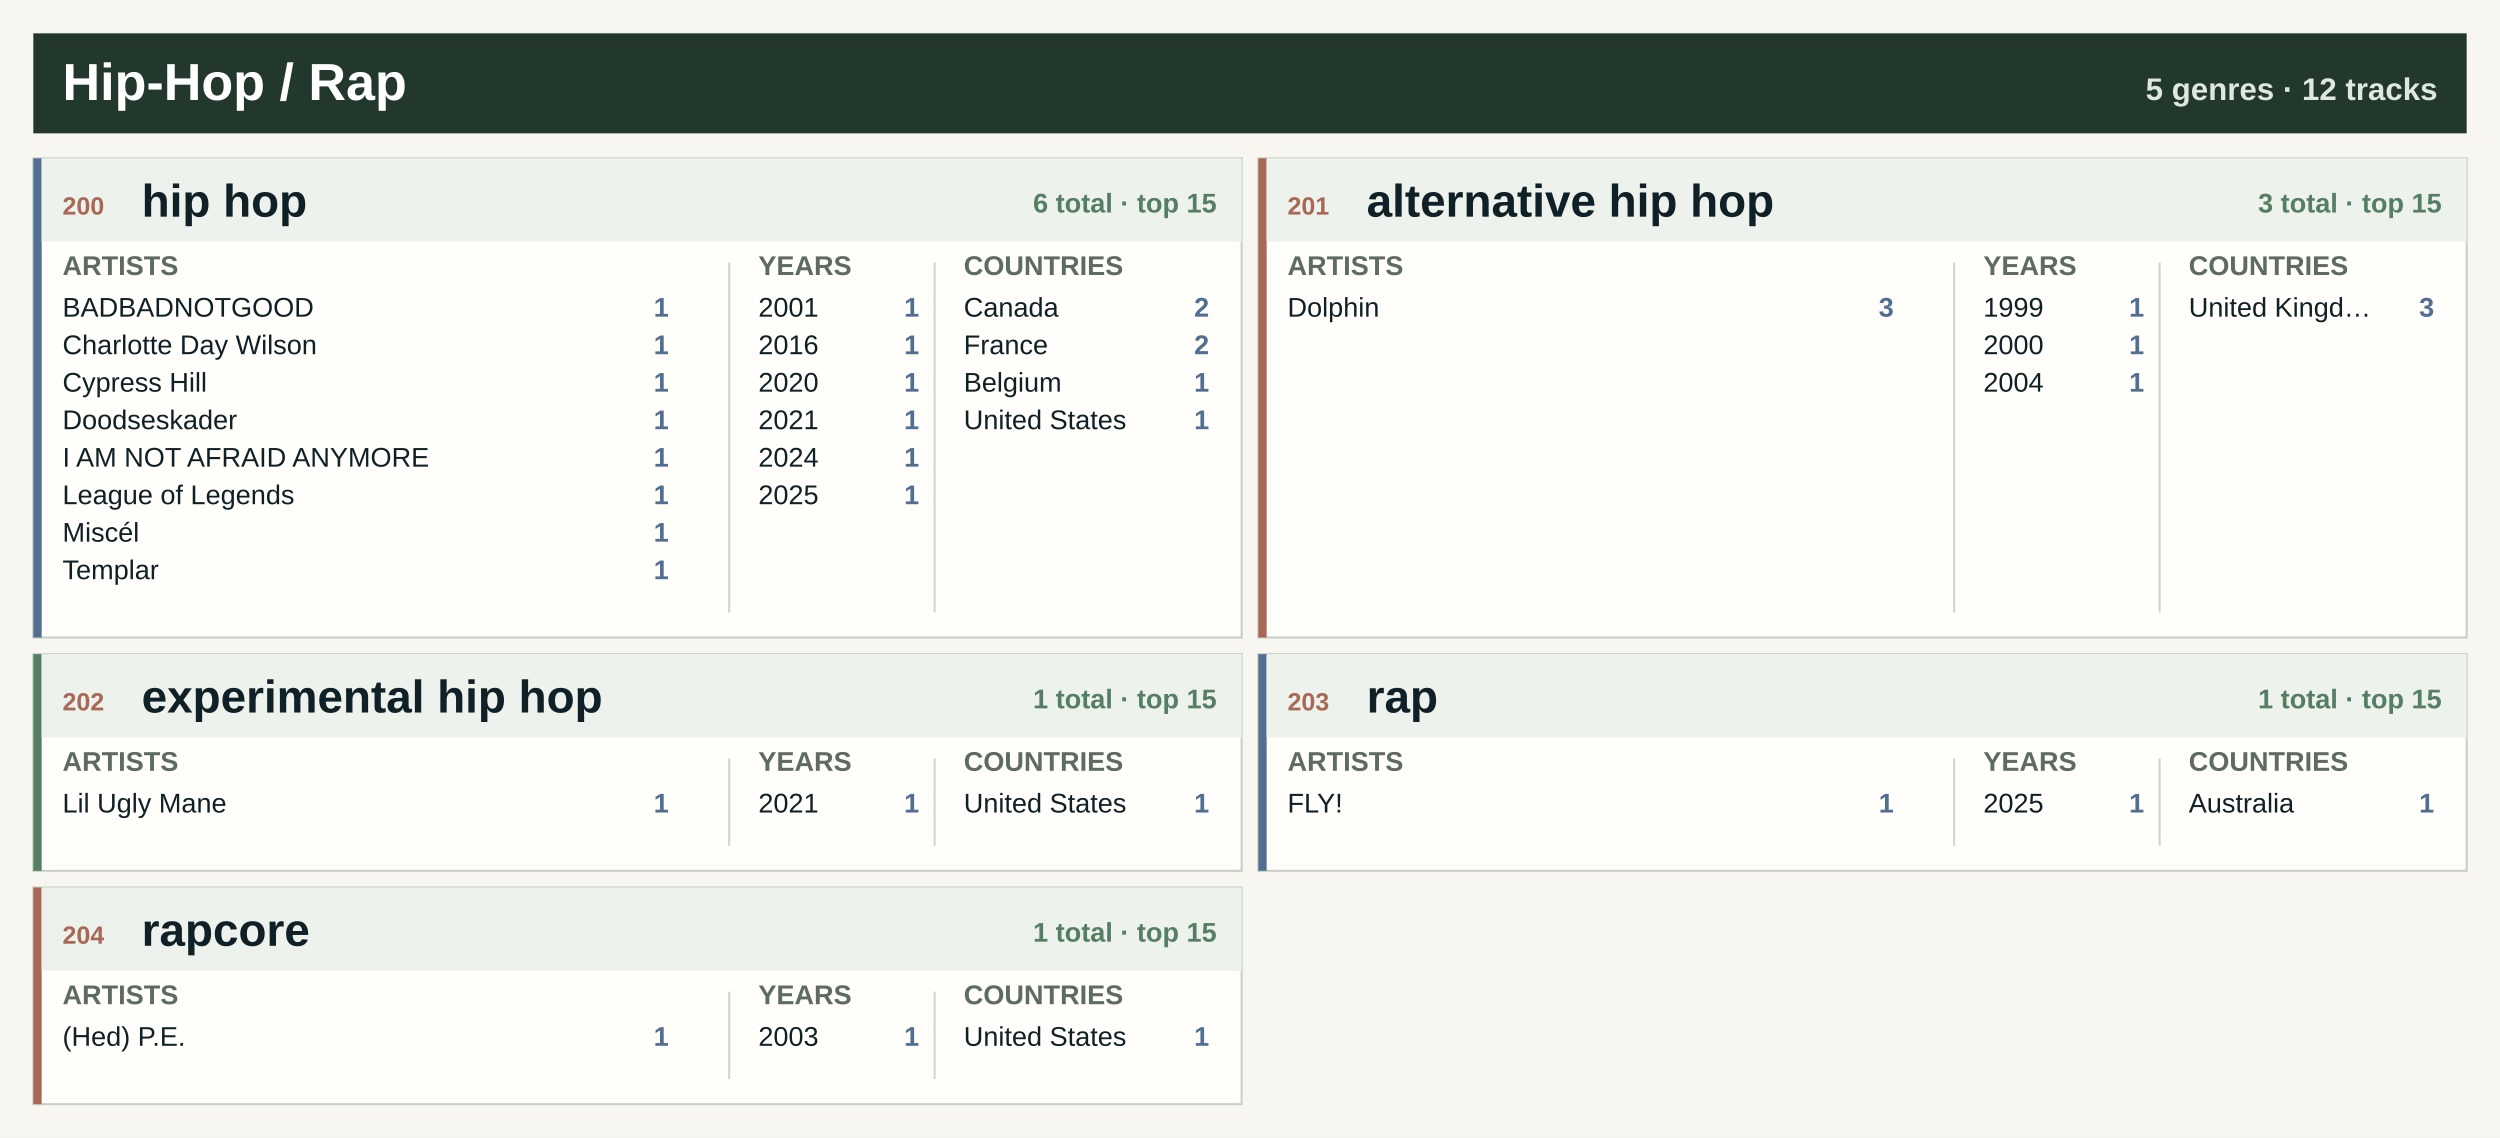
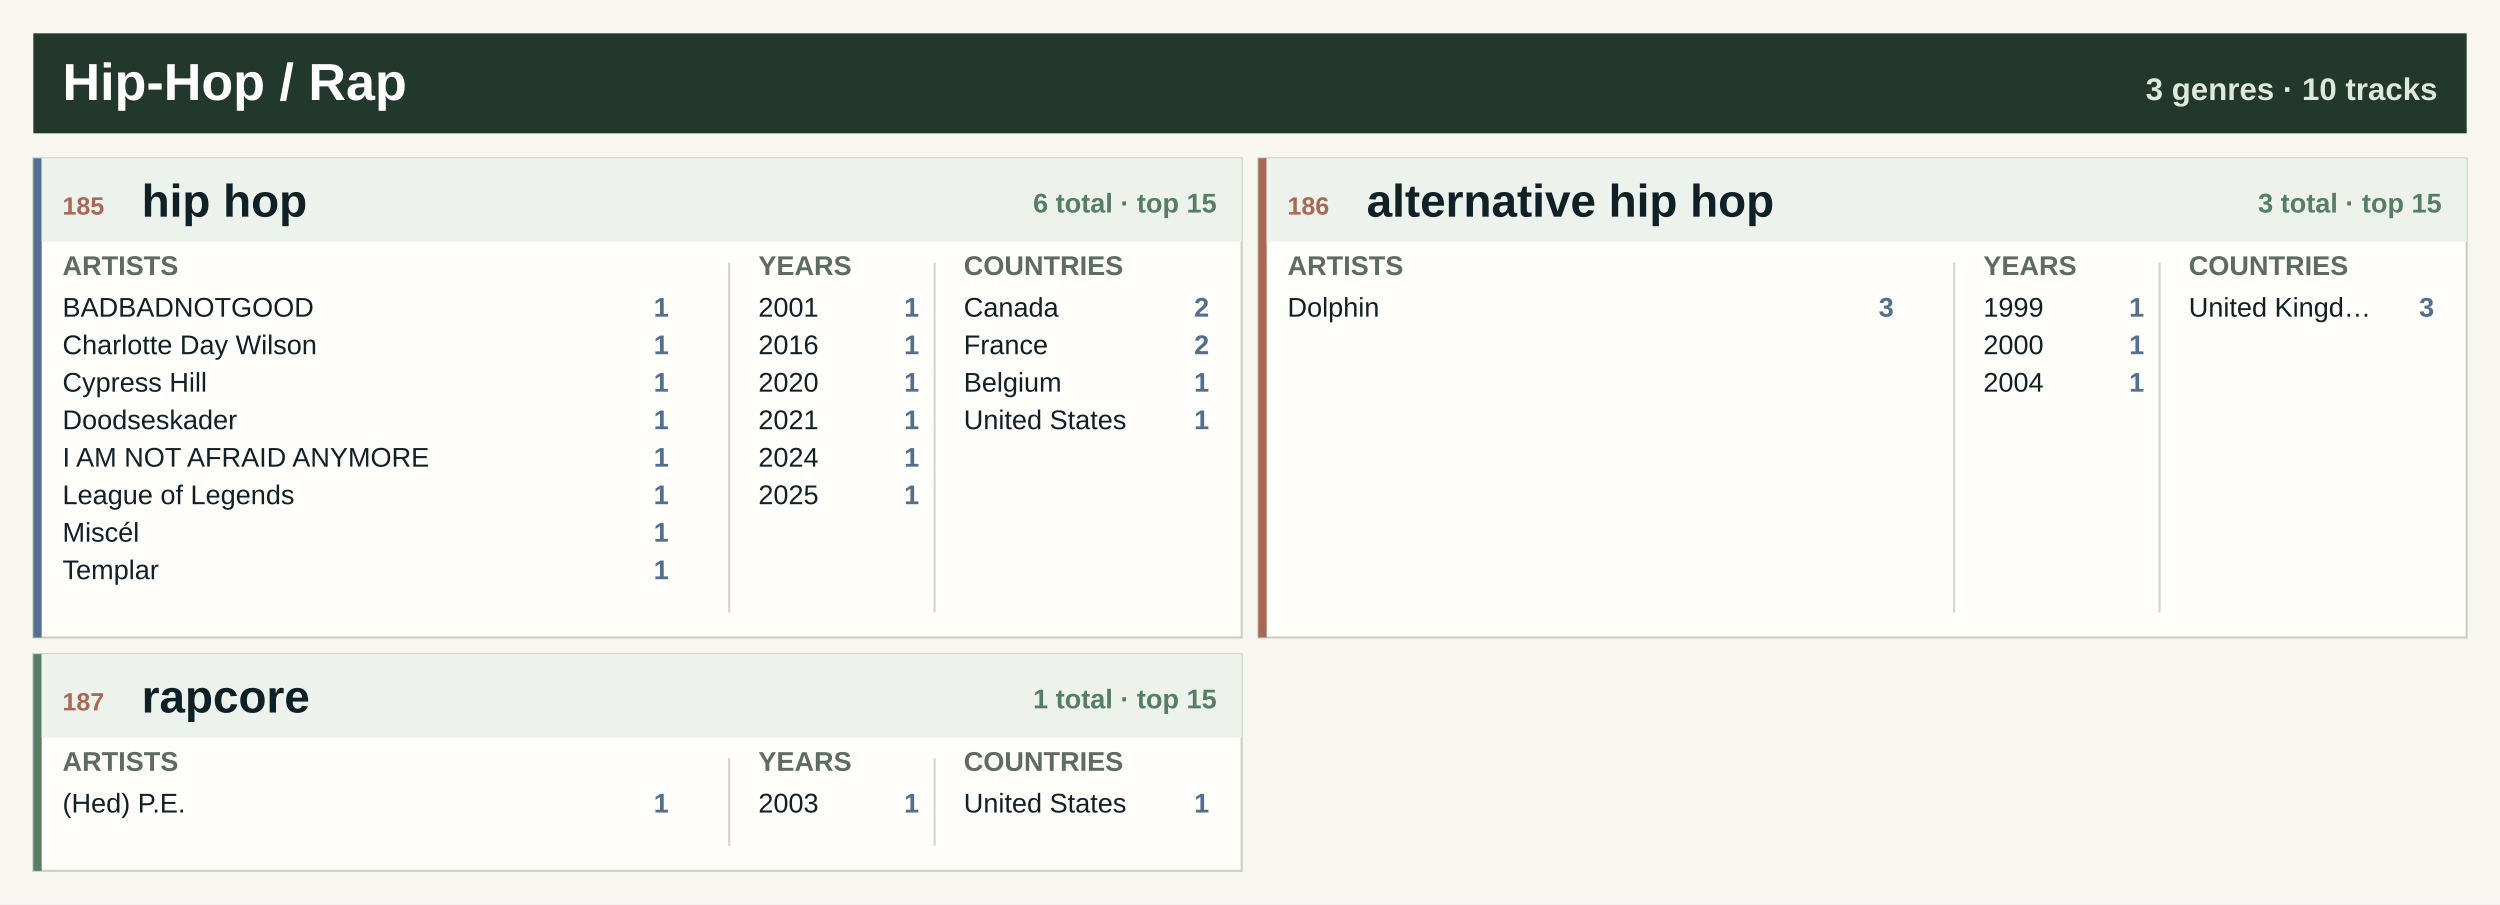
- <svg xmlns="http://www.w3.org/2000/svg" width="1200" height="546" viewBox="0 0 1200 546" role="img" aria-label="Hip-Hop / Rap genre atlas">
-   <rect width="1200" height="546" fill="#f7f6f0" />
+ <svg xmlns="http://www.w3.org/2000/svg" width="1200" height="434" viewBox="0 0 1200 434" role="img" aria-label="Hip-Hop / Rap genre atlas">
+   <rect width="1200" height="434" fill="#f7f6f0" />
  <rect x="16" y="16" width="1168" height="48" fill="#22382d" />
  <text x="30.0" y="48.0" font-family="Segoe UI, Arial, sans-serif" font-size="25" font-weight="800" fill="#ffffff" text-anchor="start">Hip-Hop / Rap</text>
-   <text x="1170.0" y="48.0" font-family="Segoe UI, Arial, sans-serif" font-size="15" font-weight="800" fill="#dfe8df" text-anchor="end">5 genres · 12 tracks</text>
+   <text x="1170.0" y="48.0" font-family="Segoe UI, Arial, sans-serif" font-size="15" font-weight="800" fill="#dfe8df" text-anchor="end">3 genres · 10 tracks</text>
  <rect x="16.0" y="76.0" width="580.0" height="230" fill="#fffefa" stroke="#c7d0c7" />
  <rect x="16.0" y="76.0" width="4" height="230" fill="#526f92" />
  <rect x="20.0" y="76.0" width="576.0" height="40" fill="#edf2ed" />
-   <text x="30.0" y="103.0" font-family="Segoe UI, Arial, sans-serif" font-size="12" font-weight="800" fill="#a96855" text-anchor="start">200</text>
+   <text x="30.0" y="103.0" font-family="Segoe UI, Arial, sans-serif" font-size="12" font-weight="800" fill="#a96855" text-anchor="start">185</text>
  <text x="68.0" y="104.0" font-family="Segoe UI, Arial, sans-serif" font-size="22" font-weight="800" fill="#102027" text-anchor="start">hip hop</text>
  <text x="584.0" y="102.0" font-family="Segoe UI, Arial, sans-serif" font-size="13" font-weight="800" fill="#557e64" text-anchor="end">6 total · top 15</text>
  <text x="30.0" y="132.0" font-family="Segoe UI, Arial, sans-serif" font-size="13" font-weight="800" fill="#5d6b62" text-anchor="start">ARTISTS</text>
  <text x="364.0" y="132.0" font-family="Segoe UI, Arial, sans-serif" font-size="13" font-weight="800" fill="#5d6b62" text-anchor="start">YEARS</text>
  <text x="462.6" y="132.0" font-family="Segoe UI, Arial, sans-serif" font-size="13" font-weight="800" fill="#5d6b62" text-anchor="start">COUNTRIES</text>
  <line x1="350.0" y1="126.0" x2="350.0" y2="294.0" stroke="#cfd6ce" />
  <line x1="448.6" y1="126.0" x2="448.6" y2="294.0" stroke="#cfd6ce" />
  <text x="30.0" y="152.0" font-family="Segoe UI, Arial, sans-serif" font-size="13" font-weight="400" fill="#102027" text-anchor="start">BADBADNOTGOOD</text>
  <text x="321.0" y="152.0" font-family="Segoe UI, Arial, sans-serif" font-size="13" font-weight="800" fill="#526f92" text-anchor="end">1</text>
  <text x="30.0" y="170.0" font-family="Segoe UI, Arial, sans-serif" font-size="13" font-weight="400" fill="#102027" text-anchor="start">Charlotte Day Wilson</text>
  <text x="321.0" y="170.0" font-family="Segoe UI, Arial, sans-serif" font-size="13" font-weight="800" fill="#526f92" text-anchor="end">1</text>
  <text x="30.0" y="188.0" font-family="Segoe UI, Arial, sans-serif" font-size="13" font-weight="400" fill="#102027" text-anchor="start">Cypress Hill</text>
  <text x="321.0" y="188.0" font-family="Segoe UI, Arial, sans-serif" font-size="13" font-weight="800" fill="#526f92" text-anchor="end">1</text>
  <text x="30.0" y="206.0" font-family="Segoe UI, Arial, sans-serif" font-size="13" font-weight="400" fill="#102027" text-anchor="start">Doodseskader</text>
  <text x="321.0" y="206.0" font-family="Segoe UI, Arial, sans-serif" font-size="13" font-weight="800" fill="#526f92" text-anchor="end">1</text>
  <text x="30.0" y="224.0" font-family="Segoe UI, Arial, sans-serif" font-size="13" font-weight="400" fill="#102027" text-anchor="start">I AM NOT AFRAID ANYMORE</text>
  <text x="321.0" y="224.0" font-family="Segoe UI, Arial, sans-serif" font-size="13" font-weight="800" fill="#526f92" text-anchor="end">1</text>
  <text x="30.0" y="242.0" font-family="Segoe UI, Arial, sans-serif" font-size="13" font-weight="400" fill="#102027" text-anchor="start">League of Legends</text>
  <text x="321.0" y="242.0" font-family="Segoe UI, Arial, sans-serif" font-size="13" font-weight="800" fill="#526f92" text-anchor="end">1</text>
  <text x="30.0" y="260.0" font-family="Segoe UI, Arial, sans-serif" font-size="13" font-weight="400" fill="#102027" text-anchor="start">Miscél</text>
  <text x="321.0" y="260.0" font-family="Segoe UI, Arial, sans-serif" font-size="13" font-weight="800" fill="#526f92" text-anchor="end">1</text>
  <text x="30.0" y="278.0" font-family="Segoe UI, Arial, sans-serif" font-size="13" font-weight="400" fill="#102027" text-anchor="start">Templar</text>
  <text x="321.0" y="278.0" font-family="Segoe UI, Arial, sans-serif" font-size="13" font-weight="800" fill="#526f92" text-anchor="end">1</text>
  <text x="364.0" y="152.0" font-family="Segoe UI, Arial, sans-serif" font-size="13" font-weight="400" fill="#102027" text-anchor="start">2001</text>
  <text x="441.2" y="152.0" font-family="Segoe UI, Arial, sans-serif" font-size="13" font-weight="800" fill="#526f92" text-anchor="end">1</text>
  <text x="364.0" y="170.0" font-family="Segoe UI, Arial, sans-serif" font-size="13" font-weight="400" fill="#102027" text-anchor="start">2016</text>
  <text x="441.2" y="170.0" font-family="Segoe UI, Arial, sans-serif" font-size="13" font-weight="800" fill="#526f92" text-anchor="end">1</text>
  <text x="364.0" y="188.0" font-family="Segoe UI, Arial, sans-serif" font-size="13" font-weight="400" fill="#102027" text-anchor="start">2020</text>
  <text x="441.2" y="188.0" font-family="Segoe UI, Arial, sans-serif" font-size="13" font-weight="800" fill="#526f92" text-anchor="end">1</text>
  <text x="364.0" y="206.0" font-family="Segoe UI, Arial, sans-serif" font-size="13" font-weight="400" fill="#102027" text-anchor="start">2021</text>
  <text x="441.2" y="206.0" font-family="Segoe UI, Arial, sans-serif" font-size="13" font-weight="800" fill="#526f92" text-anchor="end">1</text>
  <text x="364.0" y="224.0" font-family="Segoe UI, Arial, sans-serif" font-size="13" font-weight="400" fill="#102027" text-anchor="start">2024</text>
  <text x="441.2" y="224.0" font-family="Segoe UI, Arial, sans-serif" font-size="13" font-weight="800" fill="#526f92" text-anchor="end">1</text>
  <text x="364.0" y="242.0" font-family="Segoe UI, Arial, sans-serif" font-size="13" font-weight="400" fill="#102027" text-anchor="start">2025</text>
  <text x="441.2" y="242.0" font-family="Segoe UI, Arial, sans-serif" font-size="13" font-weight="800" fill="#526f92" text-anchor="end">1</text>
  <text x="462.6" y="152.0" font-family="Segoe UI, Arial, sans-serif" font-size="13" font-weight="400" fill="#102027" text-anchor="start">Canada</text>
  <text x="580.4" y="152.0" font-family="Segoe UI, Arial, sans-serif" font-size="13" font-weight="800" fill="#526f92" text-anchor="end">2</text>
  <text x="462.6" y="170.0" font-family="Segoe UI, Arial, sans-serif" font-size="13" font-weight="400" fill="#102027" text-anchor="start">France</text>
  <text x="580.4" y="170.0" font-family="Segoe UI, Arial, sans-serif" font-size="13" font-weight="800" fill="#526f92" text-anchor="end">2</text>
  <text x="462.6" y="188.0" font-family="Segoe UI, Arial, sans-serif" font-size="13" font-weight="400" fill="#102027" text-anchor="start">Belgium</text>
  <text x="580.4" y="188.0" font-family="Segoe UI, Arial, sans-serif" font-size="13" font-weight="800" fill="#526f92" text-anchor="end">1</text>
  <text x="462.6" y="206.0" font-family="Segoe UI, Arial, sans-serif" font-size="13" font-weight="400" fill="#102027" text-anchor="start">United States</text>
  <text x="580.4" y="206.0" font-family="Segoe UI, Arial, sans-serif" font-size="13" font-weight="800" fill="#526f92" text-anchor="end">1</text>
  <rect x="604.0" y="76.0" width="580.0" height="230" fill="#fffefa" stroke="#c7d0c7" />
  <rect x="604.0" y="76.0" width="4" height="230" fill="#a96855" />
  <rect x="608.0" y="76.0" width="576.0" height="40" fill="#edf2ed" />
-   <text x="618.0" y="103.0" font-family="Segoe UI, Arial, sans-serif" font-size="12" font-weight="800" fill="#a96855" text-anchor="start">201</text>
+   <text x="618.0" y="103.0" font-family="Segoe UI, Arial, sans-serif" font-size="12" font-weight="800" fill="#a96855" text-anchor="start">186</text>
  <text x="656.0" y="104.0" font-family="Segoe UI, Arial, sans-serif" font-size="22" font-weight="800" fill="#102027" text-anchor="start">alternative hip hop</text>
  <text x="1172.0" y="102.0" font-family="Segoe UI, Arial, sans-serif" font-size="13" font-weight="800" fill="#557e64" text-anchor="end">3 total · top 15</text>
  <text x="618.0" y="132.0" font-family="Segoe UI, Arial, sans-serif" font-size="13" font-weight="800" fill="#5d6b62" text-anchor="start">ARTISTS</text>
  <text x="952.0" y="132.0" font-family="Segoe UI, Arial, sans-serif" font-size="13" font-weight="800" fill="#5d6b62" text-anchor="start">YEARS</text>
  <text x="1050.6" y="132.0" font-family="Segoe UI, Arial, sans-serif" font-size="13" font-weight="800" fill="#5d6b62" text-anchor="start">COUNTRIES</text>
  <line x1="938.0" y1="126.0" x2="938.0" y2="294.0" stroke="#cfd6ce" />
  <line x1="1036.6" y1="126.0" x2="1036.6" y2="294.0" stroke="#cfd6ce" />
  <text x="618.0" y="152.0" font-family="Segoe UI, Arial, sans-serif" font-size="13" font-weight="400" fill="#102027" text-anchor="start">Dolphin</text>
  <text x="909.0" y="152.0" font-family="Segoe UI, Arial, sans-serif" font-size="13" font-weight="800" fill="#526f92" text-anchor="end">3</text>
  <text x="952.0" y="152.0" font-family="Segoe UI, Arial, sans-serif" font-size="13" font-weight="400" fill="#102027" text-anchor="start">1999</text>
  <text x="1029.2" y="152.0" font-family="Segoe UI, Arial, sans-serif" font-size="13" font-weight="800" fill="#526f92" text-anchor="end">1</text>
  <text x="952.0" y="170.0" font-family="Segoe UI, Arial, sans-serif" font-size="13" font-weight="400" fill="#102027" text-anchor="start">2000</text>
  <text x="1029.2" y="170.0" font-family="Segoe UI, Arial, sans-serif" font-size="13" font-weight="800" fill="#526f92" text-anchor="end">1</text>
  <text x="952.0" y="188.0" font-family="Segoe UI, Arial, sans-serif" font-size="13" font-weight="400" fill="#102027" text-anchor="start">2004</text>
  <text x="1029.2" y="188.0" font-family="Segoe UI, Arial, sans-serif" font-size="13" font-weight="800" fill="#526f92" text-anchor="end">1</text>
  <text x="1050.6" y="152.0" font-family="Segoe UI, Arial, sans-serif" font-size="13" font-weight="400" fill="#102027" text-anchor="start">United Kingd…</text>
  <text x="1168.4" y="152.0" font-family="Segoe UI, Arial, sans-serif" font-size="13" font-weight="800" fill="#526f92" text-anchor="end">3</text>
  <rect x="16.0" y="314.0" width="580.0" height="104" fill="#fffefa" stroke="#c7d0c7" />
  <rect x="16.0" y="314.0" width="4" height="104" fill="#557e64" />
  <rect x="20.0" y="314.0" width="576.0" height="40" fill="#edf2ed" />
-   <text x="30.0" y="341.0" font-family="Segoe UI, Arial, sans-serif" font-size="12" font-weight="800" fill="#a96855" text-anchor="start">202</text>
-   <text x="68.0" y="342.0" font-family="Segoe UI, Arial, sans-serif" font-size="22" font-weight="800" fill="#102027" text-anchor="start">experimental hip hop</text>
+   <text x="30.0" y="341.0" font-family="Segoe UI, Arial, sans-serif" font-size="12" font-weight="800" fill="#a96855" text-anchor="start">187</text>
+   <text x="68.0" y="342.0" font-family="Segoe UI, Arial, sans-serif" font-size="22" font-weight="800" fill="#102027" text-anchor="start">rapcore</text>
  <text x="584.0" y="340.0" font-family="Segoe UI, Arial, sans-serif" font-size="13" font-weight="800" fill="#557e64" text-anchor="end">1 total · top 15</text>
  <text x="30.0" y="370.0" font-family="Segoe UI, Arial, sans-serif" font-size="13" font-weight="800" fill="#5d6b62" text-anchor="start">ARTISTS</text>
  <text x="364.0" y="370.0" font-family="Segoe UI, Arial, sans-serif" font-size="13" font-weight="800" fill="#5d6b62" text-anchor="start">YEARS</text>
  <text x="462.6" y="370.0" font-family="Segoe UI, Arial, sans-serif" font-size="13" font-weight="800" fill="#5d6b62" text-anchor="start">COUNTRIES</text>
  <line x1="350.0" y1="364.0" x2="350.0" y2="406.0" stroke="#cfd6ce" />
  <line x1="448.6" y1="364.0" x2="448.6" y2="406.0" stroke="#cfd6ce" />
-   <text x="30.0" y="390.0" font-family="Segoe UI, Arial, sans-serif" font-size="13" font-weight="400" fill="#102027" text-anchor="start">Lil Ugly Mane</text>
+   <text x="30.0" y="390.0" font-family="Segoe UI, Arial, sans-serif" font-size="13" font-weight="400" fill="#102027" text-anchor="start">(Hed) P.E.</text>
  <text x="321.0" y="390.0" font-family="Segoe UI, Arial, sans-serif" font-size="13" font-weight="800" fill="#526f92" text-anchor="end">1</text>
-   <text x="364.0" y="390.0" font-family="Segoe UI, Arial, sans-serif" font-size="13" font-weight="400" fill="#102027" text-anchor="start">2021</text>
+   <text x="364.0" y="390.0" font-family="Segoe UI, Arial, sans-serif" font-size="13" font-weight="400" fill="#102027" text-anchor="start">2003</text>
  <text x="441.2" y="390.0" font-family="Segoe UI, Arial, sans-serif" font-size="13" font-weight="800" fill="#526f92" text-anchor="end">1</text>
  <text x="462.6" y="390.0" font-family="Segoe UI, Arial, sans-serif" font-size="13" font-weight="400" fill="#102027" text-anchor="start">United States</text>
  <text x="580.4" y="390.0" font-family="Segoe UI, Arial, sans-serif" font-size="13" font-weight="800" fill="#526f92" text-anchor="end">1</text>
-   <rect x="604.0" y="314.0" width="580.0" height="104" fill="#fffefa" stroke="#c7d0c7" />
-   <rect x="604.0" y="314.0" width="4" height="104" fill="#526f92" />
-   <rect x="608.0" y="314.0" width="576.0" height="40" fill="#edf2ed" />
-   <text x="618.0" y="341.0" font-family="Segoe UI, Arial, sans-serif" font-size="12" font-weight="800" fill="#a96855" text-anchor="start">203</text>
-   <text x="656.0" y="342.0" font-family="Segoe UI, Arial, sans-serif" font-size="22" font-weight="800" fill="#102027" text-anchor="start">rap</text>
-   <text x="1172.0" y="340.0" font-family="Segoe UI, Arial, sans-serif" font-size="13" font-weight="800" fill="#557e64" text-anchor="end">1 total · top 15</text>
-   <text x="618.0" y="370.0" font-family="Segoe UI, Arial, sans-serif" font-size="13" font-weight="800" fill="#5d6b62" text-anchor="start">ARTISTS</text>
-   <text x="952.0" y="370.0" font-family="Segoe UI, Arial, sans-serif" font-size="13" font-weight="800" fill="#5d6b62" text-anchor="start">YEARS</text>
-   <text x="1050.6" y="370.0" font-family="Segoe UI, Arial, sans-serif" font-size="13" font-weight="800" fill="#5d6b62" text-anchor="start">COUNTRIES</text>
-   <line x1="938.0" y1="364.0" x2="938.0" y2="406.0" stroke="#cfd6ce" />
-   <line x1="1036.6" y1="364.0" x2="1036.6" y2="406.0" stroke="#cfd6ce" />
-   <text x="618.0" y="390.0" font-family="Segoe UI, Arial, sans-serif" font-size="13" font-weight="400" fill="#102027" text-anchor="start">FLY!</text>
-   <text x="909.0" y="390.0" font-family="Segoe UI, Arial, sans-serif" font-size="13" font-weight="800" fill="#526f92" text-anchor="end">1</text>
-   <text x="952.0" y="390.0" font-family="Segoe UI, Arial, sans-serif" font-size="13" font-weight="400" fill="#102027" text-anchor="start">2025</text>
-   <text x="1029.2" y="390.0" font-family="Segoe UI, Arial, sans-serif" font-size="13" font-weight="800" fill="#526f92" text-anchor="end">1</text>
-   <text x="1050.6" y="390.0" font-family="Segoe UI, Arial, sans-serif" font-size="13" font-weight="400" fill="#102027" text-anchor="start">Australia</text>
-   <text x="1168.4" y="390.0" font-family="Segoe UI, Arial, sans-serif" font-size="13" font-weight="800" fill="#526f92" text-anchor="end">1</text>
-   <rect x="16.0" y="426.0" width="580.0" height="104" fill="#fffefa" stroke="#c7d0c7" />
-   <rect x="16.0" y="426.0" width="4" height="104" fill="#a96855" />
-   <rect x="20.0" y="426.0" width="576.0" height="40" fill="#edf2ed" />
-   <text x="30.0" y="453.0" font-family="Segoe UI, Arial, sans-serif" font-size="12" font-weight="800" fill="#a96855" text-anchor="start">204</text>
-   <text x="68.0" y="454.0" font-family="Segoe UI, Arial, sans-serif" font-size="22" font-weight="800" fill="#102027" text-anchor="start">rapcore</text>
-   <text x="584.0" y="452.0" font-family="Segoe UI, Arial, sans-serif" font-size="13" font-weight="800" fill="#557e64" text-anchor="end">1 total · top 15</text>
-   <text x="30.0" y="482.0" font-family="Segoe UI, Arial, sans-serif" font-size="13" font-weight="800" fill="#5d6b62" text-anchor="start">ARTISTS</text>
-   <text x="364.0" y="482.0" font-family="Segoe UI, Arial, sans-serif" font-size="13" font-weight="800" fill="#5d6b62" text-anchor="start">YEARS</text>
-   <text x="462.6" y="482.0" font-family="Segoe UI, Arial, sans-serif" font-size="13" font-weight="800" fill="#5d6b62" text-anchor="start">COUNTRIES</text>
-   <line x1="350.0" y1="476.0" x2="350.0" y2="518.0" stroke="#cfd6ce" />
-   <line x1="448.6" y1="476.0" x2="448.6" y2="518.0" stroke="#cfd6ce" />
-   <text x="30.0" y="502.0" font-family="Segoe UI, Arial, sans-serif" font-size="13" font-weight="400" fill="#102027" text-anchor="start">(Hed) P.E.</text>
-   <text x="321.0" y="502.0" font-family="Segoe UI, Arial, sans-serif" font-size="13" font-weight="800" fill="#526f92" text-anchor="end">1</text>
-   <text x="364.0" y="502.0" font-family="Segoe UI, Arial, sans-serif" font-size="13" font-weight="400" fill="#102027" text-anchor="start">2003</text>
-   <text x="441.2" y="502.0" font-family="Segoe UI, Arial, sans-serif" font-size="13" font-weight="800" fill="#526f92" text-anchor="end">1</text>
-   <text x="462.6" y="502.0" font-family="Segoe UI, Arial, sans-serif" font-size="13" font-weight="400" fill="#102027" text-anchor="start">United States</text>
-   <text x="580.4" y="502.0" font-family="Segoe UI, Arial, sans-serif" font-size="13" font-weight="800" fill="#526f92" text-anchor="end">1</text>
</svg>
